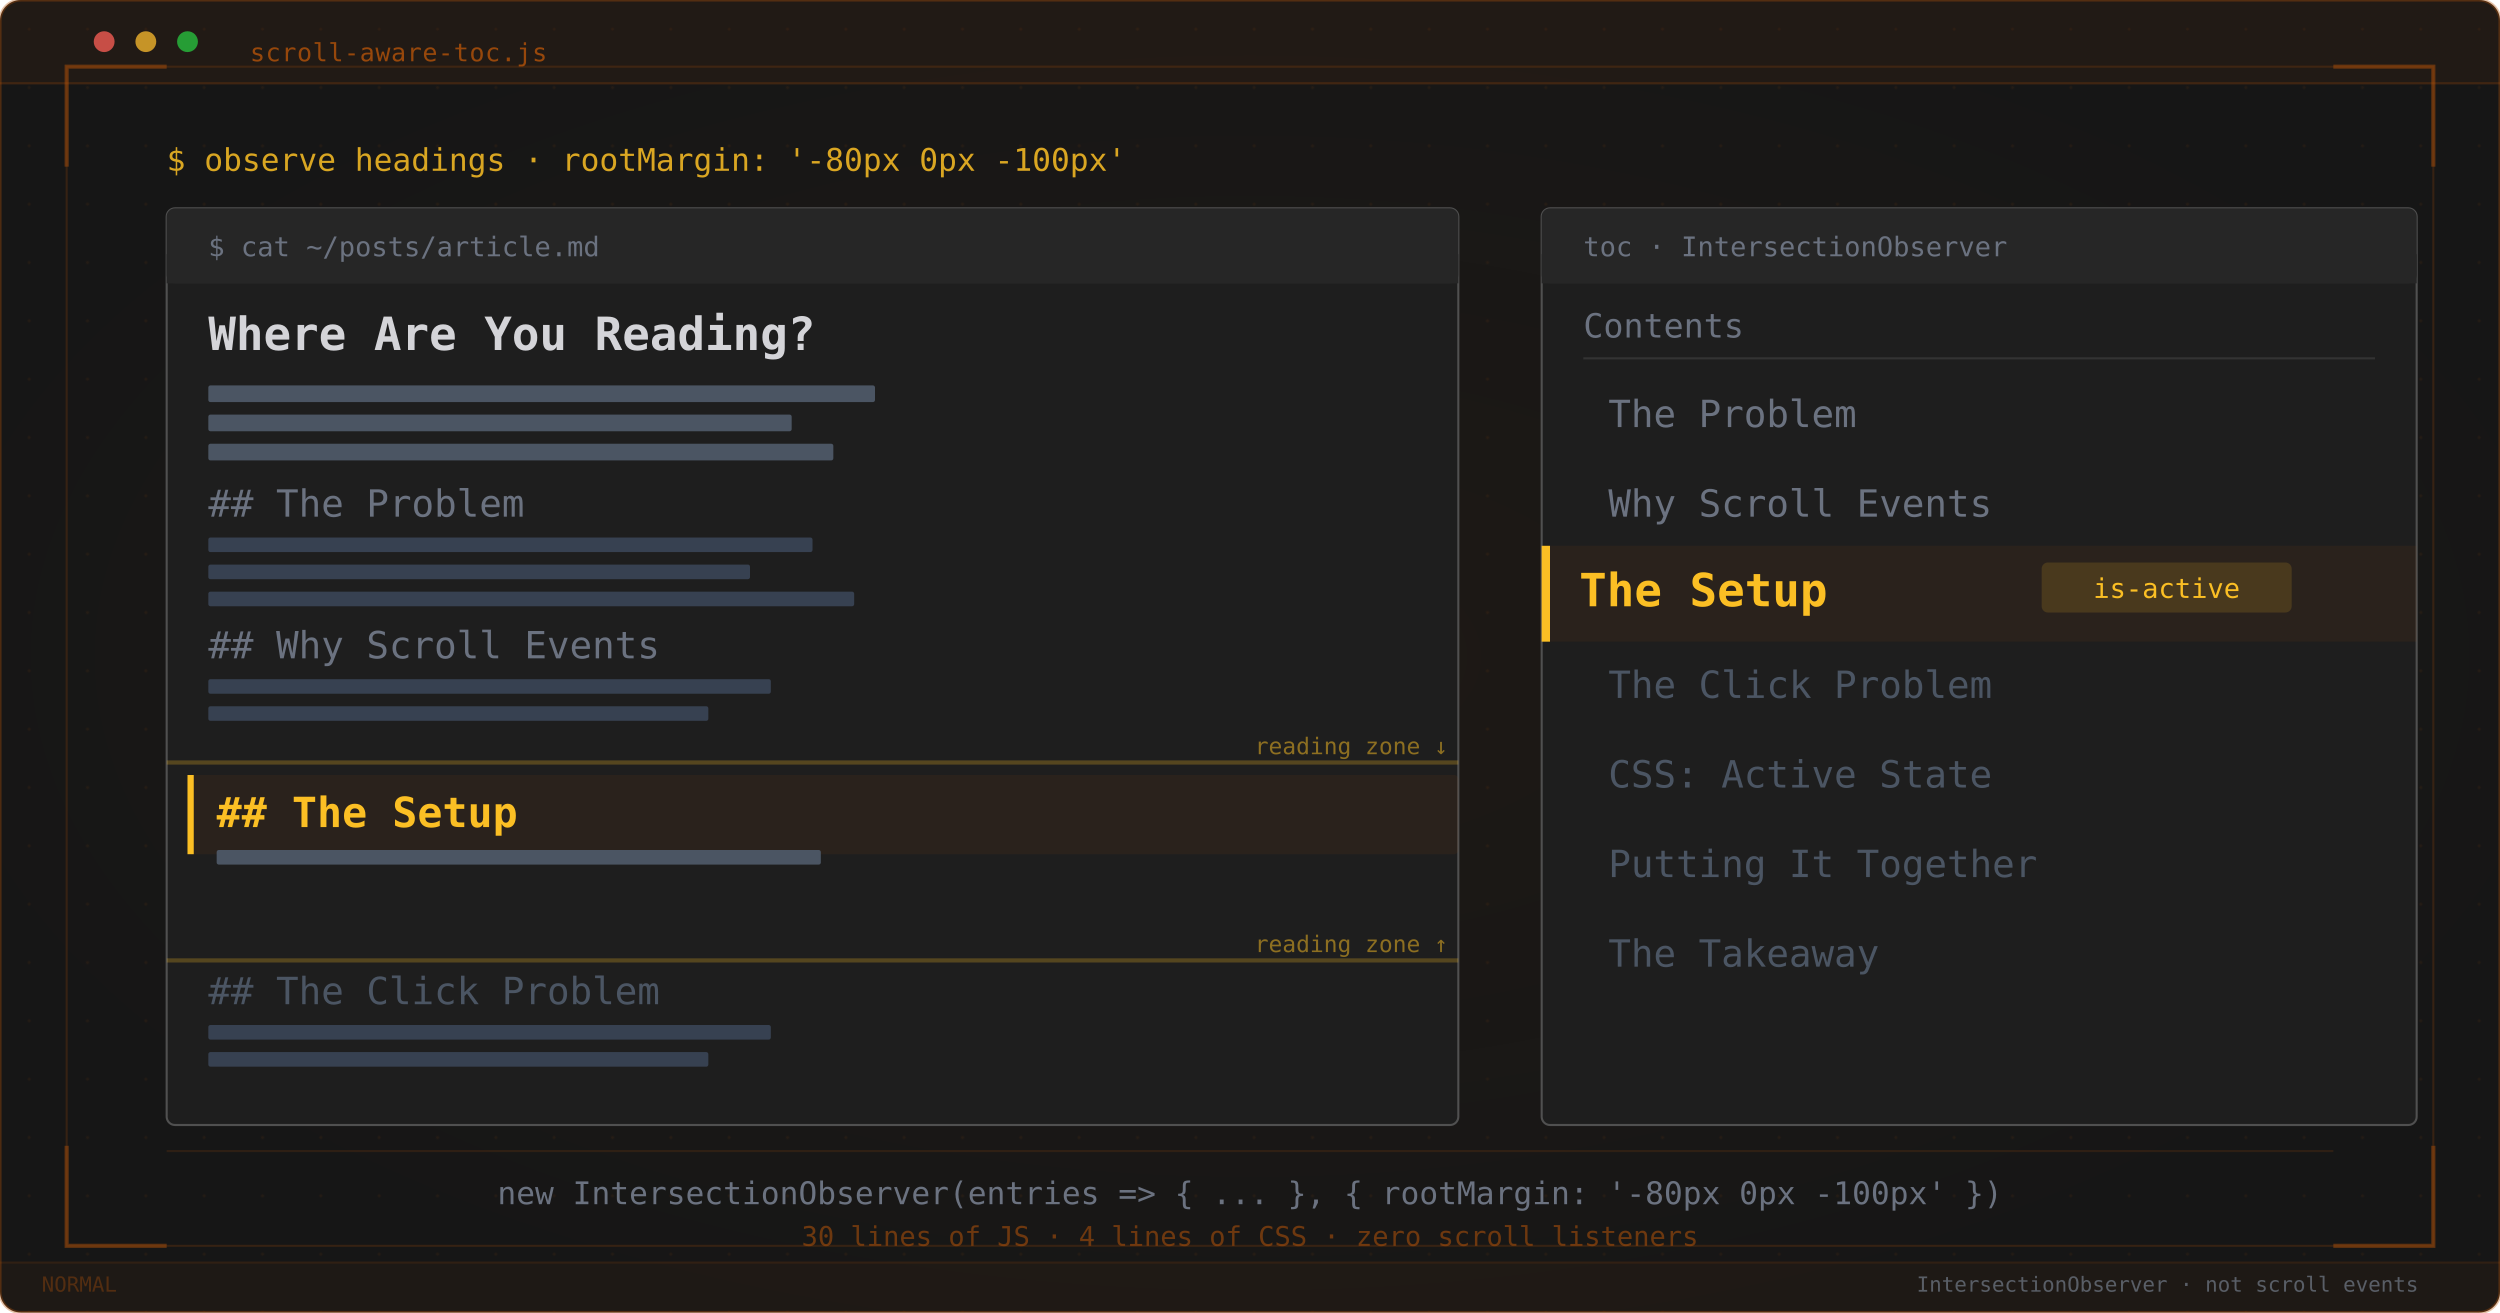
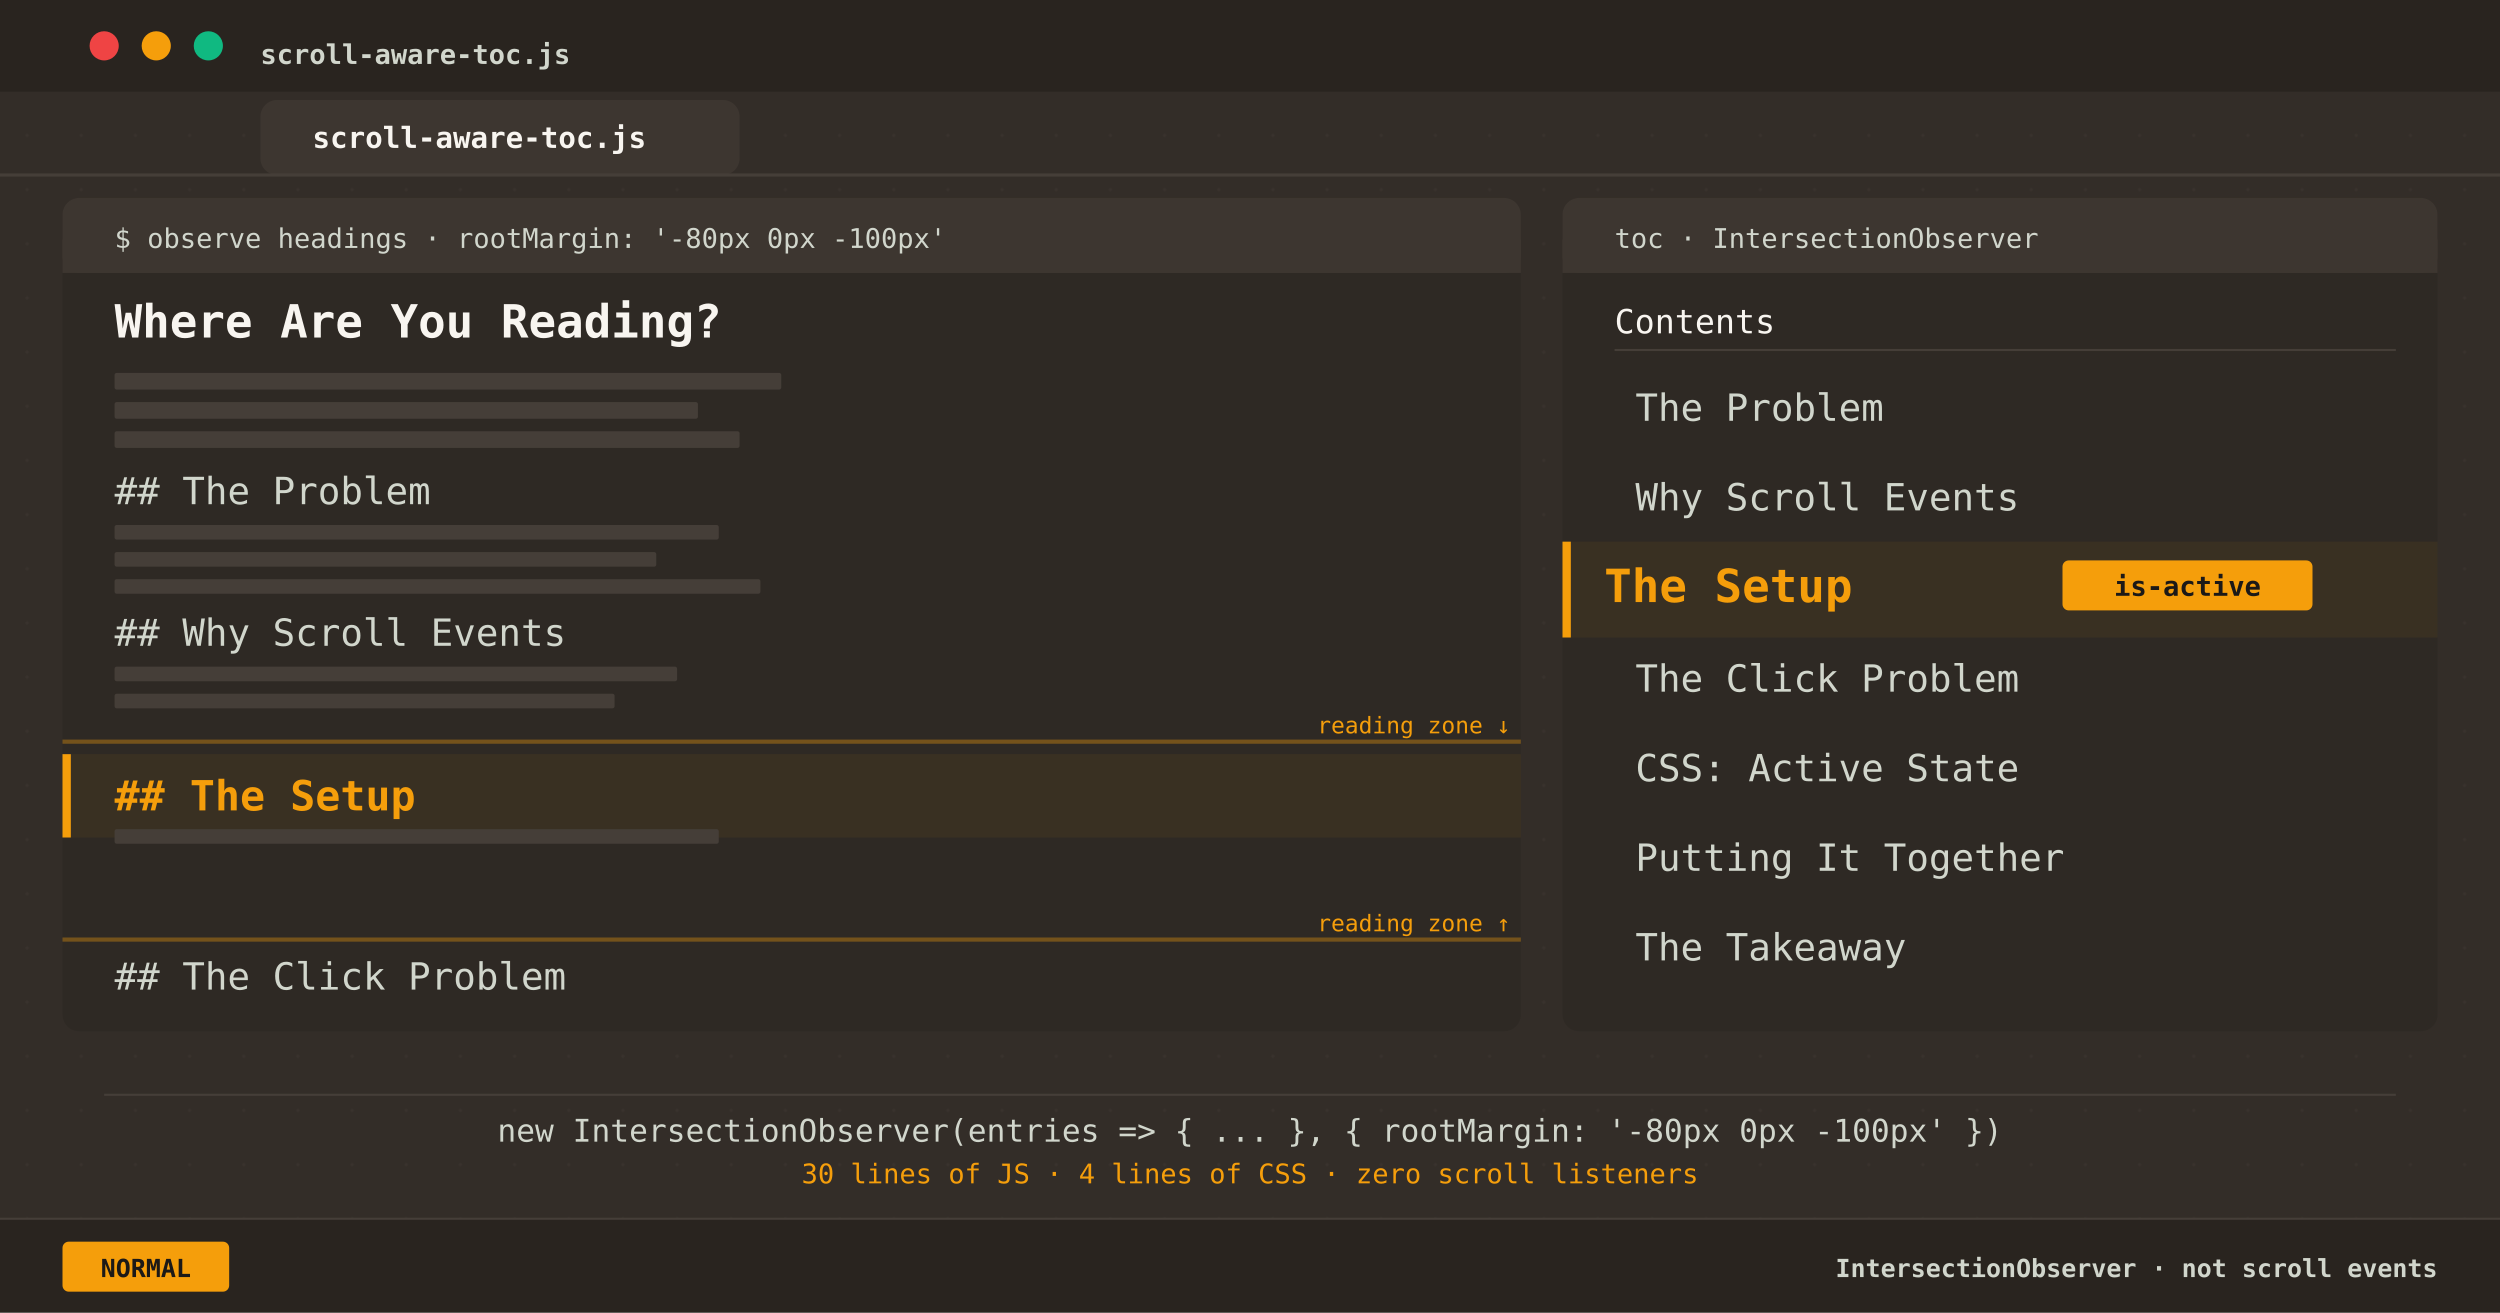
<svg xmlns="http://www.w3.org/2000/svg" viewBox="0 0 1200 630" width="1200" height="630">
  <defs>
-     <pattern id="dots" x="0" y="0" width="28" height="28" patternUnits="userSpaceOnUse">
-       <circle cx="14" cy="14" r="0.8" fill="#B45309" opacity="0.08" />
+     <pattern id="dots" x="0" y="0" width="26" height="26" patternUnits="userSpaceOnUse">
+       <circle cx="13" cy="13" r="0.8" fill="#453E38" opacity="0.3" />
    </pattern>
-     <radialGradient id="amberGlow" cx="50%" cy="50%" r="55%">
-       <stop offset="0%" stop-color="#B45309" stop-opacity="0.05" />
-       <stop offset="100%" stop-color="#B45309" stop-opacity="0" />
-     </radialGradient>
-     <clipPath id="rounded">
-       <rect width="1200" height="630" rx="10" ry="10" />
-     </clipPath>
  </defs>
-   <g clip-path="url(#rounded)">
-     <rect width="1200" height="630" fill="#161616" />
-     <rect width="1200" height="630" fill="url(#dots)" />
-     <rect width="1200" height="630" fill="url(#amberGlow)" />
-     <rect x="32" y="32" width="1136" height="566" fill="none" stroke="#B45309" stroke-width="1" stroke-opacity="0.2" />
-     <path d="M 32 80 L 32 32 L 80 32" fill="none" stroke="#B45309" stroke-width="2" stroke-opacity="0.45" />
-     <path d="M 1120 32 L 1168 32 L 1168 80" fill="none" stroke="#B45309" stroke-width="2" stroke-opacity="0.45" />
-     <path d="M 32 550 L 32 598 L 80 598" fill="none" stroke="#B45309" stroke-width="2" stroke-opacity="0.45" />
-     <path d="M 1168 550 L 1168 598 L 1120 598" fill="none" stroke="#B45309" stroke-width="2" stroke-opacity="0.45" />
-     <rect x="0" y="0" width="1200" height="40" fill="#B45309" fill-opacity="0.07" />
-     <line x1="0" y1="40" x2="1200" y2="40" stroke="#B45309" stroke-width="1" stroke-opacity="0.25" />
-     <circle cx="50" cy="20" r="5" fill="#ff5f57" opacity="0.75" />
-     <circle cx="70" cy="20" r="5" fill="#febc2e" opacity="0.75" />
-     <circle cx="90" cy="20" r="5" fill="#28c840" opacity="0.75" />
-     <text x="120" y="26" font-family="'JetBrains Mono', monospace" font-size="12" fill="#B45309" opacity="0.8" letter-spacing="0.3" dominant-baseline="middle">scroll-aware-toc.js</text>
-     <text x="80" y="82" font-family="'JetBrains Mono', monospace" font-size="15" fill="#FBBF24" opacity="0.85">$ observe headings · rootMargin: '-80px 0px -100px'</text>
-     <rect x="80" y="100" width="620" height="440" fill="#1e1e1e" stroke="#505050" stroke-width="1" rx="4" />
-     <rect x="80" y="100" width="620" height="36" fill="#262626" rx="4" />
-     <rect x="80" y="122" width="620" height="14" fill="#262626" />
-     <text x="100" y="123" font-family="'JetBrains Mono', monospace" font-size="13" fill="#6b7280">$ cat ~/posts/article.md</text>
-     <text x="100" y="168" font-family="'JetBrains Mono', monospace" font-size="22" fill="#d4d4d8" font-weight="700">Where Are You Reading?</text>
-     <rect x="100" y="185" width="320" height="8" fill="#4b5563" rx="1" />
-     <rect x="100" y="199" width="280" height="8" fill="#4b5563" rx="1" />
-     <rect x="100" y="213" width="300" height="8" fill="#4b5563" rx="1" />
-     <text x="100" y="248" font-family="'JetBrains Mono', monospace" font-size="18" fill="#6b7280">## The Problem</text>
-     <rect x="100" y="258" width="290" height="7" fill="#374151" rx="1" />
-     <rect x="100" y="271" width="260" height="7" fill="#374151" rx="1" />
-     <rect x="100" y="284" width="310" height="7" fill="#374151" rx="1" />
-     <text x="100" y="316" font-family="'JetBrains Mono', monospace" font-size="18" fill="#6b7280">## Why Scroll Events</text>
-     <rect x="100" y="326" width="270" height="7" fill="#374151" rx="1" />
-     <rect x="100" y="339" width="240" height="7" fill="#374151" rx="1" />
-     <rect x="80" y="365" width="620" height="2" fill="#FBBF24" opacity="0.25" stroke-dasharray="6 3" />
-     <text x="695" y="362" font-family="'JetBrains Mono', monospace" font-size="11" fill="#FBBF24" opacity="0.5" text-anchor="end">reading zone ↓</text>
-     <rect x="90" y="372" width="610" height="38" fill="#B45309" fill-opacity="0.08" rx="2" />
-     <rect x="90" y="372" width="3" height="38" fill="#FBBF24" />
-     <text x="104" y="397" font-family="'JetBrains Mono', monospace" font-size="20" fill="#FBBF24" font-weight="700">## The Setup</text>
-     <rect x="104" y="408" width="290" height="7" fill="#4b5563" rx="1" />
-     <rect x="80" y="460" width="620" height="2" fill="#FBBF24" opacity="0.25" />
-     <text x="695" y="457" font-family="'JetBrains Mono', monospace" font-size="11" fill="#FBBF24" opacity="0.5" text-anchor="end">reading zone ↑</text>
-     <text x="100" y="482" font-family="'JetBrains Mono', monospace" font-size="18" fill="#4b5563">## The Click Problem</text>
-     <rect x="100" y="492" width="270" height="7" fill="#374151" rx="1" />
-     <rect x="100" y="505" width="240" height="7" fill="#374151" rx="1" />
-     <rect x="740" y="100" width="420" height="440" fill="#1e1e1e" stroke="#505050" stroke-width="1" rx="4" />
-     <rect x="740" y="100" width="420" height="36" fill="#262626" rx="4" />
-     <rect x="740" y="122" width="420" height="14" fill="#262626" />
-     <text x="760" y="123" font-family="'JetBrains Mono', monospace" font-size="13" fill="#6b7280">toc · IntersectionObserver</text>
-     <text x="760" y="162" font-family="'JetBrains Mono', monospace" font-size="16" fill="#6b7280">Contents</text>
-     <line x1="760" y1="172" x2="1140" y2="172" stroke="#333" stroke-width="1" />
-     <text x="772" y="205" font-family="'JetBrains Mono', monospace" font-size="18" fill="#6b7280">The Problem</text>
-     <text x="772" y="248" font-family="'JetBrains Mono', monospace" font-size="18" fill="#6b7280">Why Scroll Events</text>
-     <rect x="740" y="262" width="420" height="46" fill="#B45309" fill-opacity="0.08" rx="0" />
-     <rect x="740" y="262" width="4" height="46" fill="#FBBF24" />
-     <text x="758" y="291" font-family="'JetBrains Mono', monospace" font-size="22" fill="#FBBF24" font-weight="700">The Setup</text>
-     <rect x="980" y="270" width="120" height="24" fill="#FBBF24" fill-opacity="0.15" rx="3" />
-     <text x="1040" y="287" font-family="'JetBrains Mono', monospace" font-size="13" fill="#FBBF24" text-anchor="middle">is-active</text>
-     <text x="772" y="335" font-family="'JetBrains Mono', monospace" font-size="18" fill="#4b5563">The Click Problem</text>
-     <text x="772" y="378" font-family="'JetBrains Mono', monospace" font-size="18" fill="#4b5563">CSS: Active State</text>
-     <text x="772" y="421" font-family="'JetBrains Mono', monospace" font-size="18" fill="#4b5563">Putting It Together</text>
-     <text x="772" y="464" font-family="'JetBrains Mono', monospace" font-size="18" fill="#4b5563">The Takeaway</text>
-     <rect x="80" y="552" width="1040" height="1" fill="#B45309" opacity="0.15" />
-     <text x="600" y="578" font-family="'JetBrains Mono', monospace" font-size="15" fill="#6b7280" text-anchor="middle">new IntersectionObserver(entries =&gt; { ... }, { rootMargin: '-80px 0px -100px' })</text>
-     <text x="600" y="598" font-family="'JetBrains Mono', monospace" font-size="13" fill="#B45309" opacity="0.55" text-anchor="middle">30 lines of JS · 4 lines of CSS · zero scroll listeners</text>
-     <rect x="0" y="606" width="1200" height="24" fill="#B45309" fill-opacity="0.05" />
-     <line x1="0" y1="606" x2="1200" y2="606" stroke="#B45309" stroke-width="1" stroke-opacity="0.15" />
-     <text x="20" y="620" font-family="'JetBrains Mono', monospace" font-size="10" fill="#B45309" opacity="0.35">NORMAL</text>
-     <text x="920" y="620" font-family="'JetBrains Mono', monospace" font-size="10" fill="#94a3b8" opacity="0.5">IntersectionObserver · not scroll events</text>
-   </g>
-   <rect width="1200" height="630" rx="10" ry="10" fill="none" stroke="#B45309" stroke-width="1.5" stroke-opacity="0.35" />
+   <rect width="1200" height="630" fill="#332D28" />
+   <rect width="1200" height="630" fill="url(#dots)" />
+   <rect x="0" y="0" width="1200" height="44" fill="#29241F" />
+   <circle cx="50" cy="22" r="7" fill="#EF4444" />
+   <circle cx="75" cy="22" r="7" fill="#F59E0B" />
+   <circle cx="100" cy="22" r="7" fill="#10B981" />
+   <text x="125" y="27" font-family="'JetBrains Mono', monospace" font-size="13" fill="#D1D6CC" font-weight="600" dominant-baseline="middle">scroll-aware-toc.js</text>
+   <rect x="125" y="48" width="230" height="36" rx="8" fill="#3D3630" />
+   <text x="150" y="71" font-family="'JetBrains Mono', monospace" font-size="14" fill="#F8F5F0" font-weight="600">scroll-aware-toc.js</text>
+   <line x1="0" y1="84" x2="1200" y2="84" stroke="#453E38" stroke-width="1.5" />
+   <rect x="30" y="95" width="700" height="400" fill="#2E2924" rx="8" />
+   <rect x="30" y="95" width="700" height="36" fill="#3D3630" rx="8" />
+   <rect x="30" y="115" width="700" height="16" fill="#3D3630" />
+   <text x="55" y="119" font-family="'JetBrains Mono', monospace" font-size="13" fill="#D1D6CC">$ observe headings · rootMargin: '-80px 0px -100px'</text>
+   <text x="55" y="162" font-family="'JetBrains Mono', monospace" font-size="22" fill="#F8F5F0" font-weight="700">Where Are You Reading?</text>
+   <rect x="55" y="179" width="320" height="8" fill="#453E38" rx="1" />
+   <rect x="55" y="193" width="280" height="8" fill="#453E38" rx="1" />
+   <rect x="55" y="207" width="300" height="8" fill="#453E38" rx="1" />
+   <text x="55" y="242" font-family="'JetBrains Mono', monospace" font-size="18" fill="#D1D6CC">## The Problem</text>
+   <rect x="55" y="252" width="290" height="7" fill="#453E38" rx="1" />
+   <rect x="55" y="265" width="260" height="7" fill="#453E38" rx="1" />
+   <rect x="55" y="278" width="310" height="7" fill="#453E38" rx="1" />
+   <text x="55" y="310" font-family="'JetBrains Mono', monospace" font-size="18" fill="#D1D6CC">## Why Scroll Events</text>
+   <rect x="55" y="320" width="270" height="7" fill="#453E38" rx="1" />
+   <rect x="55" y="333" width="240" height="7" fill="#453E38" rx="1" />
+   <rect x="30" y="355" width="700" height="2" fill="#F59E0B" opacity="0.35" />
+   <text x="725" y="352" font-family="'JetBrains Mono', monospace" font-size="11" fill="#F59E0B" text-anchor="end">reading zone ↓</text>
+   <rect x="30" y="362" width="700" height="40" fill="#F59E0B" fill-opacity="0.06" />
+   <rect x="30" y="362" width="4" height="40" fill="#F59E0B" />
+   <text x="55" y="389" font-family="'JetBrains Mono', monospace" font-size="20" fill="#F59E0B" font-weight="700">## The Setup</text>
+   <rect x="55" y="398" width="290" height="7" fill="#453E38" rx="1" />
+   <rect x="30" y="450" width="700" height="2" fill="#F59E0B" opacity="0.35" />
+   <text x="725" y="447" font-family="'JetBrains Mono', monospace" font-size="11" fill="#F59E0B" text-anchor="end">reading zone ↑</text>
+   <text x="55" y="475" font-family="'JetBrains Mono', monospace" font-size="18" fill="#D1D6CC">## The Click Problem</text>
+   <rect x="750" y="95" width="420" height="400" fill="#2E2924" rx="8" />
+   <rect x="750" y="95" width="420" height="36" fill="#3D3630" rx="8" />
+   <rect x="750" y="115" width="420" height="16" fill="#3D3630" />
+   <text x="775" y="119" font-family="'JetBrains Mono', monospace" font-size="13" fill="#D1D6CC">toc · IntersectionObserver</text>
+   <text x="775" y="160" font-family="'JetBrains Mono', monospace" font-size="16" fill="#F8F5F0">Contents</text>
+   <line x1="775" y1="168" x2="1150" y2="168" stroke="#453E38" stroke-width="1" />
+   <text x="785" y="202" font-family="'JetBrains Mono', monospace" font-size="18" fill="#D1D6CC">The Problem</text>
+   <text x="785" y="245" font-family="'JetBrains Mono', monospace" font-size="18" fill="#D1D6CC">Why Scroll Events</text>
+   <rect x="750" y="260" width="420" height="46" fill="#F59E0B" fill-opacity="0.06" />
+   <rect x="750" y="260" width="4" height="46" fill="#F59E0B" />
+   <text x="770" y="289" font-family="'JetBrains Mono', monospace" font-size="22" fill="#F59E0B" font-weight="700">The Setup</text>
+   <rect x="990" y="269" width="120" height="24" rx="3" fill="#F59E0B" />
+   <text x="1050" y="286" font-family="'JetBrains Mono', monospace" font-size="13" fill="#1C1917" font-weight="800" text-anchor="middle">is-active</text>
+   <text x="785" y="332" font-family="'JetBrains Mono', monospace" font-size="18" fill="#D1D6CC">The Click Problem</text>
+   <text x="785" y="375" font-family="'JetBrains Mono', monospace" font-size="18" fill="#D1D6CC">CSS: Active State</text>
+   <text x="785" y="418" font-family="'JetBrains Mono', monospace" font-size="18" fill="#D1D6CC">Putting It Together</text>
+   <text x="785" y="461" font-family="'JetBrains Mono', monospace" font-size="18" fill="#D1D6CC">The Takeaway</text>
+   <rect x="50" y="525" width="1100" height="1" fill="#453E38" />
+   <text x="600" y="548" font-family="'JetBrains Mono', monospace" font-size="15" fill="#D1D6CC" text-anchor="middle">new IntersectionObserver(entries =&gt; { ... }, { rootMargin: '-80px 0px -100px' })</text>
+   <text x="600" y="568" font-family="'JetBrains Mono', monospace" font-size="13" fill="#F59E0B" text-anchor="middle">30 lines of JS · 4 lines of CSS · zero scroll listeners</text>
+   <rect x="0" y="585" width="1200" height="45" fill="#29241F" />
+   <line x1="0" y1="585" x2="1200" y2="585" stroke="#453E38" stroke-width="1" />
+   <rect x="30" y="596" width="80" height="24" rx="3" fill="#F59E0B" />
+   <text x="70" y="613" font-family="'JetBrains Mono', monospace" font-size="12" fill="#1C1917" font-weight="800" text-anchor="middle">NORMAL</text>
+   <text x="1170" y="613" font-family="'JetBrains Mono', monospace" font-size="12" fill="#D1D6CC" font-weight="600" text-anchor="end">IntersectionObserver · not scroll events</text>
</svg>
